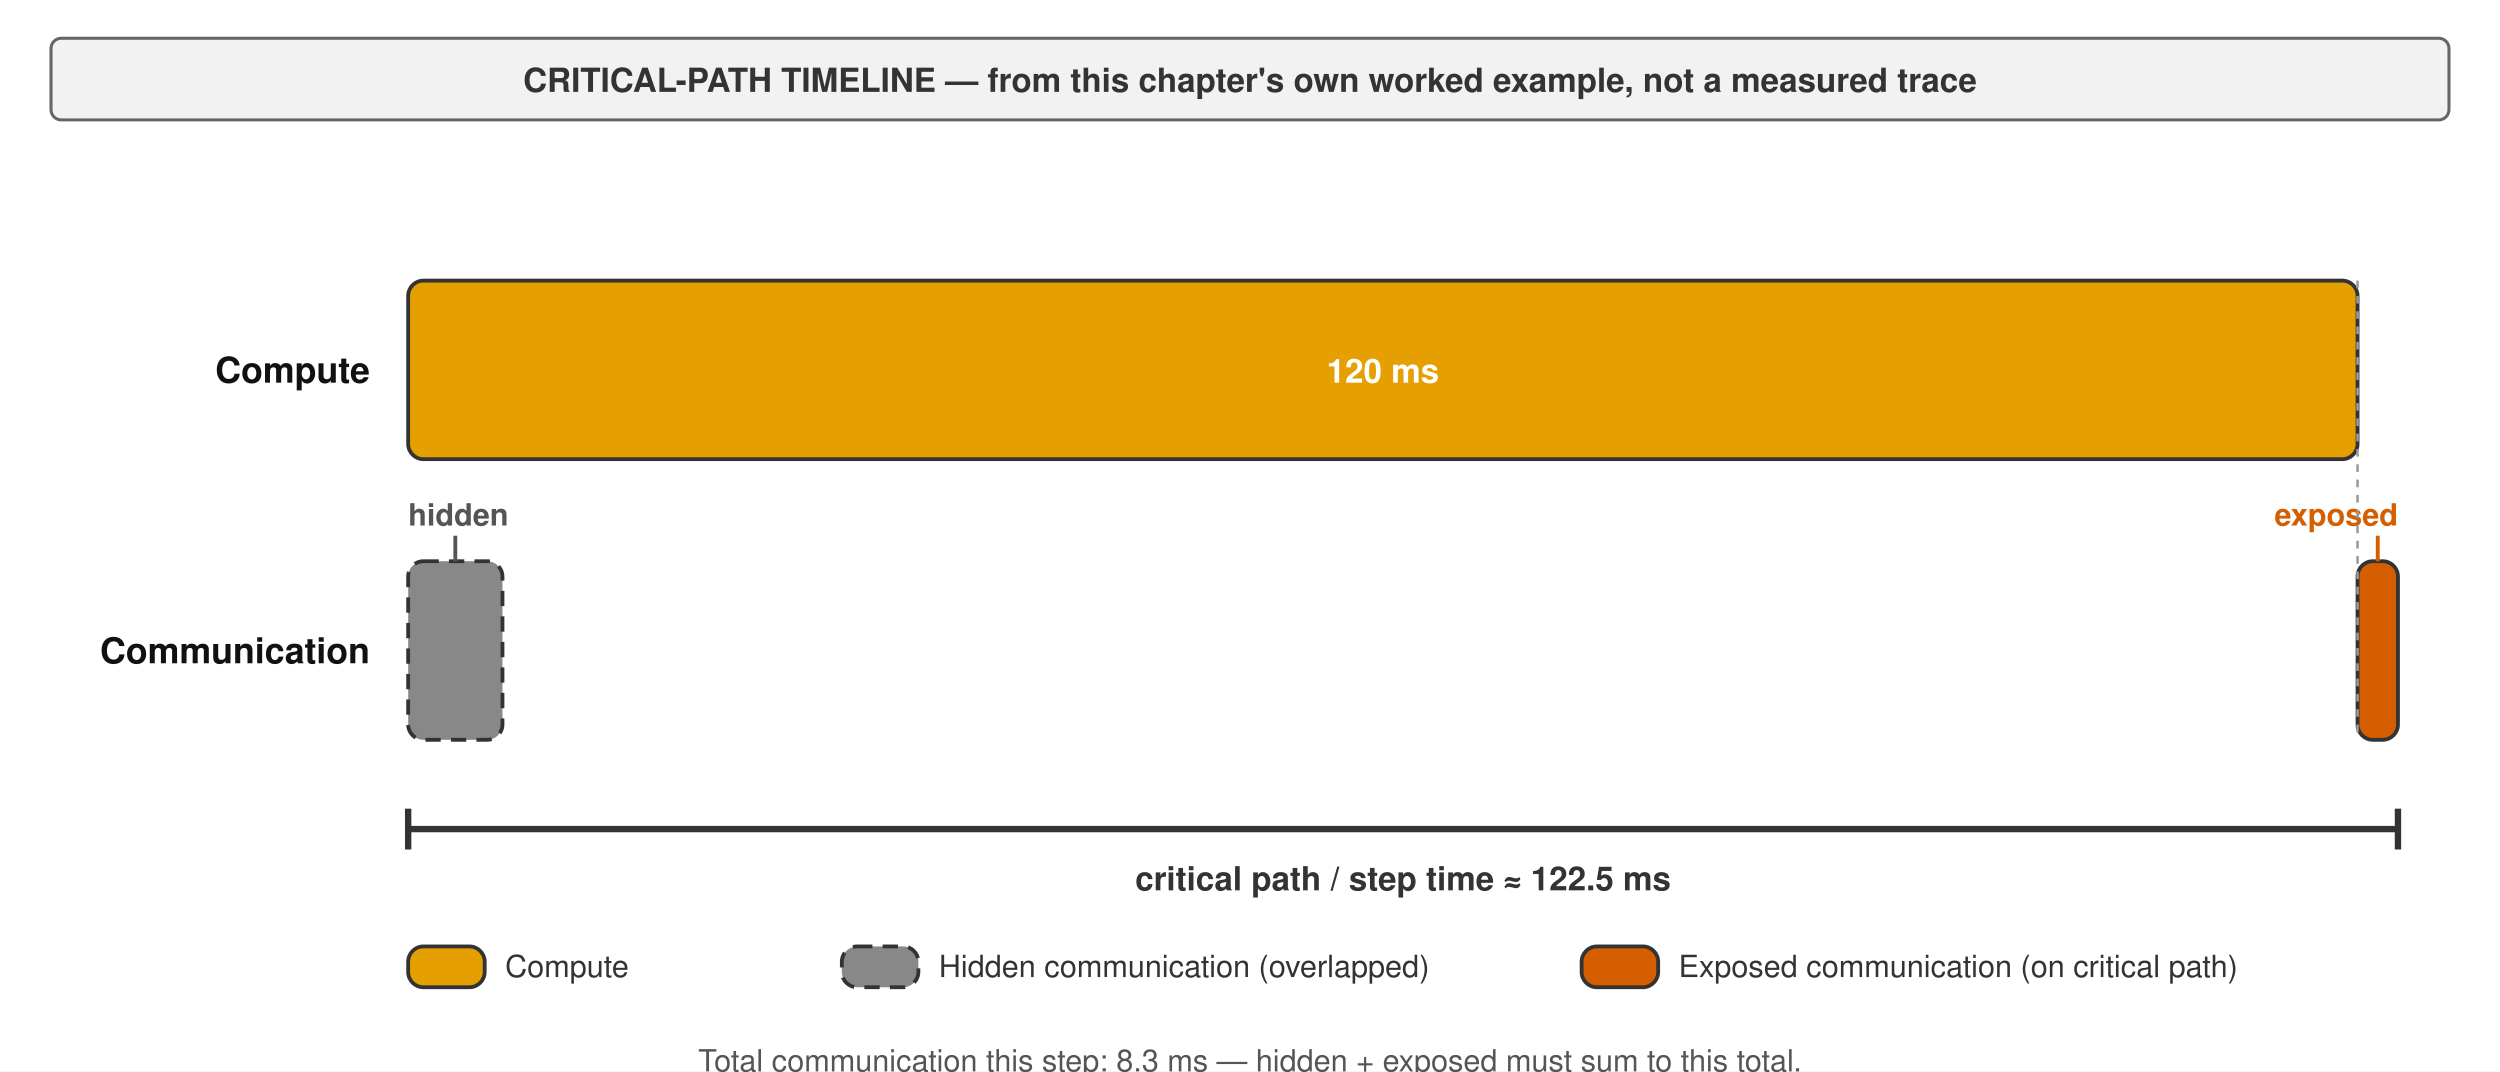
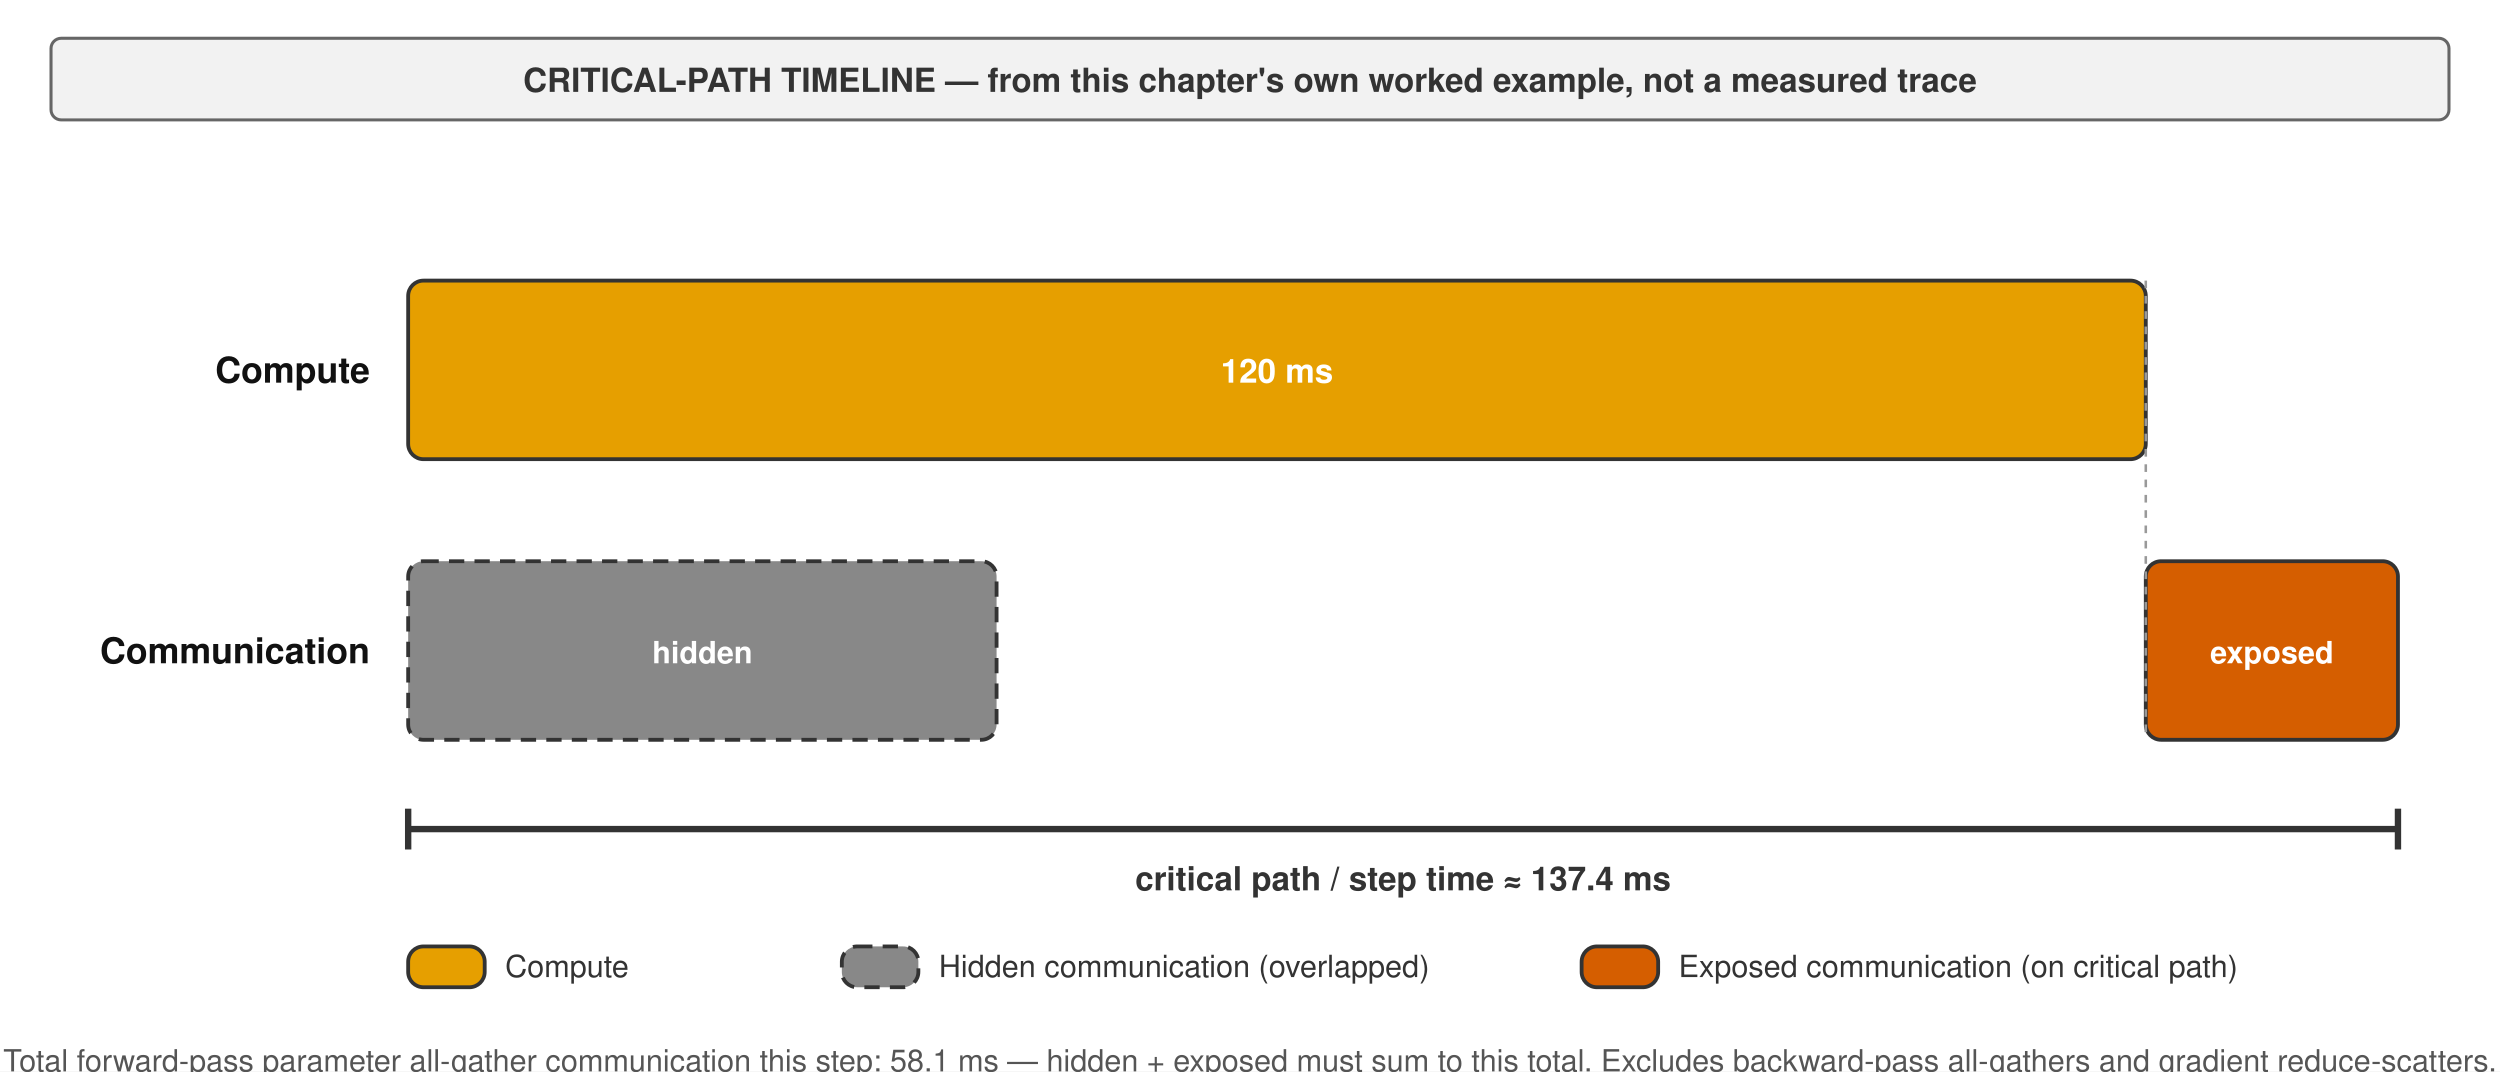
<svg xmlns="http://www.w3.org/2000/svg" width="980" height="420" viewBox="0 0 980 420">
  <defs />
  <rect x="0" y="0" width="980" height="420" fill="#ffffff" />
  <rect x="20" y="15" width="940" height="32" rx="4" fill="#f2f2f2" stroke="#666666" stroke-width="1.2" />
  <text x="490.0" y="36" font-family="Helvetica, Arial, sans-serif" font-size="13" font-weight="bold" fill="#333333" text-anchor="middle">CRITICAL-PATH TIMELINE — from this chapter's own worked example, not a measured trace</text>
  <text x="145" y="150.0" font-family="Helvetica, Arial, sans-serif" font-size="14" font-weight="bold" fill="#111111" text-anchor="end">Compute</text>
-   <rect x="160" y="110" width="764.157" height="70" rx="6" fill="#E69F00" stroke="#333333" stroke-width="1.5" />
-   <text x="542.078" y="150.0" font-family="Helvetica, Arial, sans-serif" font-size="13" font-weight="bold" fill="#ffffff" text-anchor="middle">120 ms</text>
+   <rect x="160" y="110" width="681.146" height="70" rx="6" fill="#E69F00" stroke="#333333" stroke-width="1.5" />
+   <text x="500.573" y="150.0" font-family="Helvetica, Arial, sans-serif" font-size="13" font-weight="bold" fill="#ffffff" text-anchor="middle">120 ms</text>
  <text x="145" y="260.0" font-family="Helvetica, Arial, sans-serif" font-size="14" font-weight="bold" fill="#111111" text-anchor="end">Communication</text>
-   <rect x="160" y="220" width="36.967" height="70" rx="6" fill="#888888" stroke="#333333" stroke-width="1.5" stroke-dasharray="6,4" />
-   <line x1="178.484" y1="210" x2="178.484" y2="220" stroke="#555555" stroke-width="1.5" />
-   <text x="160" y="206" font-family="Helvetica, Arial, sans-serif" font-size="12" font-weight="bold" fill="#555555" text-anchor="start">hidden</text>
-   <rect x="924.157" y="220" width="15.843" height="70" rx="6" fill="#D55E00" stroke="#333333" stroke-width="1.5" />
-   <line x1="932.078" y1="210" x2="932.078" y2="220" stroke="#D55E00" stroke-width="1.5" />
-   <text x="940" y="206" font-family="Helvetica, Arial, sans-serif" font-size="12" font-weight="bold" fill="#D55E00" text-anchor="end">exposed</text>
+   <rect x="160" y="220" width="230.659" height="70" rx="6" fill="#888888" stroke="#333333" stroke-width="1.5" stroke-dasharray="6,4" />
+   <text x="275.329" y="260.0" font-family="Helvetica, Arial, sans-serif" font-size="12" font-weight="bold" fill="#ffffff" text-anchor="middle">hidden</text>
+   <rect x="841.146" y="220" width="98.854" height="70" rx="6" fill="#D55E00" stroke="#333333" stroke-width="1.5" />
+   <text x="890.573" y="260.0" font-family="Helvetica, Arial, sans-serif" font-size="12" font-weight="bold" fill="#ffffff" text-anchor="middle">exposed</text>
  <line x1="160" y1="325" x2="940.0" y2="325" stroke="#333333" stroke-width="2.5" />
  <line x1="160" y1="317" x2="160" y2="333" stroke="#333333" stroke-width="2.5" />
  <line x1="940.0" y1="317" x2="940.0" y2="333" stroke="#333333" stroke-width="2.5" />
-   <text x="550.0" y="349" font-family="Helvetica, Arial, sans-serif" font-size="13" font-weight="bold" fill="#333333" text-anchor="middle">critical path / step time ≈ 122.5 ms</text>
-   <line x1="924.157" y1="110" x2="924.157" y2="290" stroke="#999999" stroke-width="1" stroke-dasharray="3,3" />
+   <text x="550.0" y="349" font-family="Helvetica, Arial, sans-serif" font-size="13" font-weight="bold" fill="#333333" text-anchor="middle">critical path / step time ≈ 137.4 ms</text>
+   <line x1="841.146" y1="110" x2="841.146" y2="290" stroke="#999999" stroke-width="1" stroke-dasharray="3,3" />
  <rect x="160" y="371" width="30" height="16" rx="6" fill="#E69F00" stroke="#333333" stroke-width="1.5" />
  <text x="198" y="383" font-family="Helvetica, Arial, sans-serif" font-size="12" font-weight="normal" fill="#333333" text-anchor="start">Compute</text>
  <rect x="330" y="371" width="30" height="16" rx="6" fill="#888888" stroke="#333333" stroke-width="1.5" stroke-dasharray="6,4" />
  <text x="368" y="383" font-family="Helvetica, Arial, sans-serif" font-size="12" font-weight="normal" fill="#333333" text-anchor="start">Hidden communication (overlapped)</text>
  <rect x="620" y="371" width="30" height="16" rx="6" fill="#D55E00" stroke="#333333" stroke-width="1.5" />
  <text x="658" y="383" font-family="Helvetica, Arial, sans-serif" font-size="12" font-weight="normal" fill="#333333" text-anchor="start">Exposed communication (on critical path)</text>
-   <text x="490.0" y="420" font-family="Helvetica, Arial, sans-serif" font-size="12" font-weight="normal" fill="#555555" text-anchor="middle">Total communication this step: 8.3 ms — hidden + exposed must sum to this total.</text>
+   <text x="490.0" y="420" font-family="Helvetica, Arial, sans-serif" font-size="12" font-weight="normal" fill="#555555" text-anchor="middle">Total forward-pass parameter all-gather communication this step: 58.1 ms — hidden + exposed must sum to this total. Excludes backward-pass all-gathers and gradient reduce-scatters.</text>
</svg>
